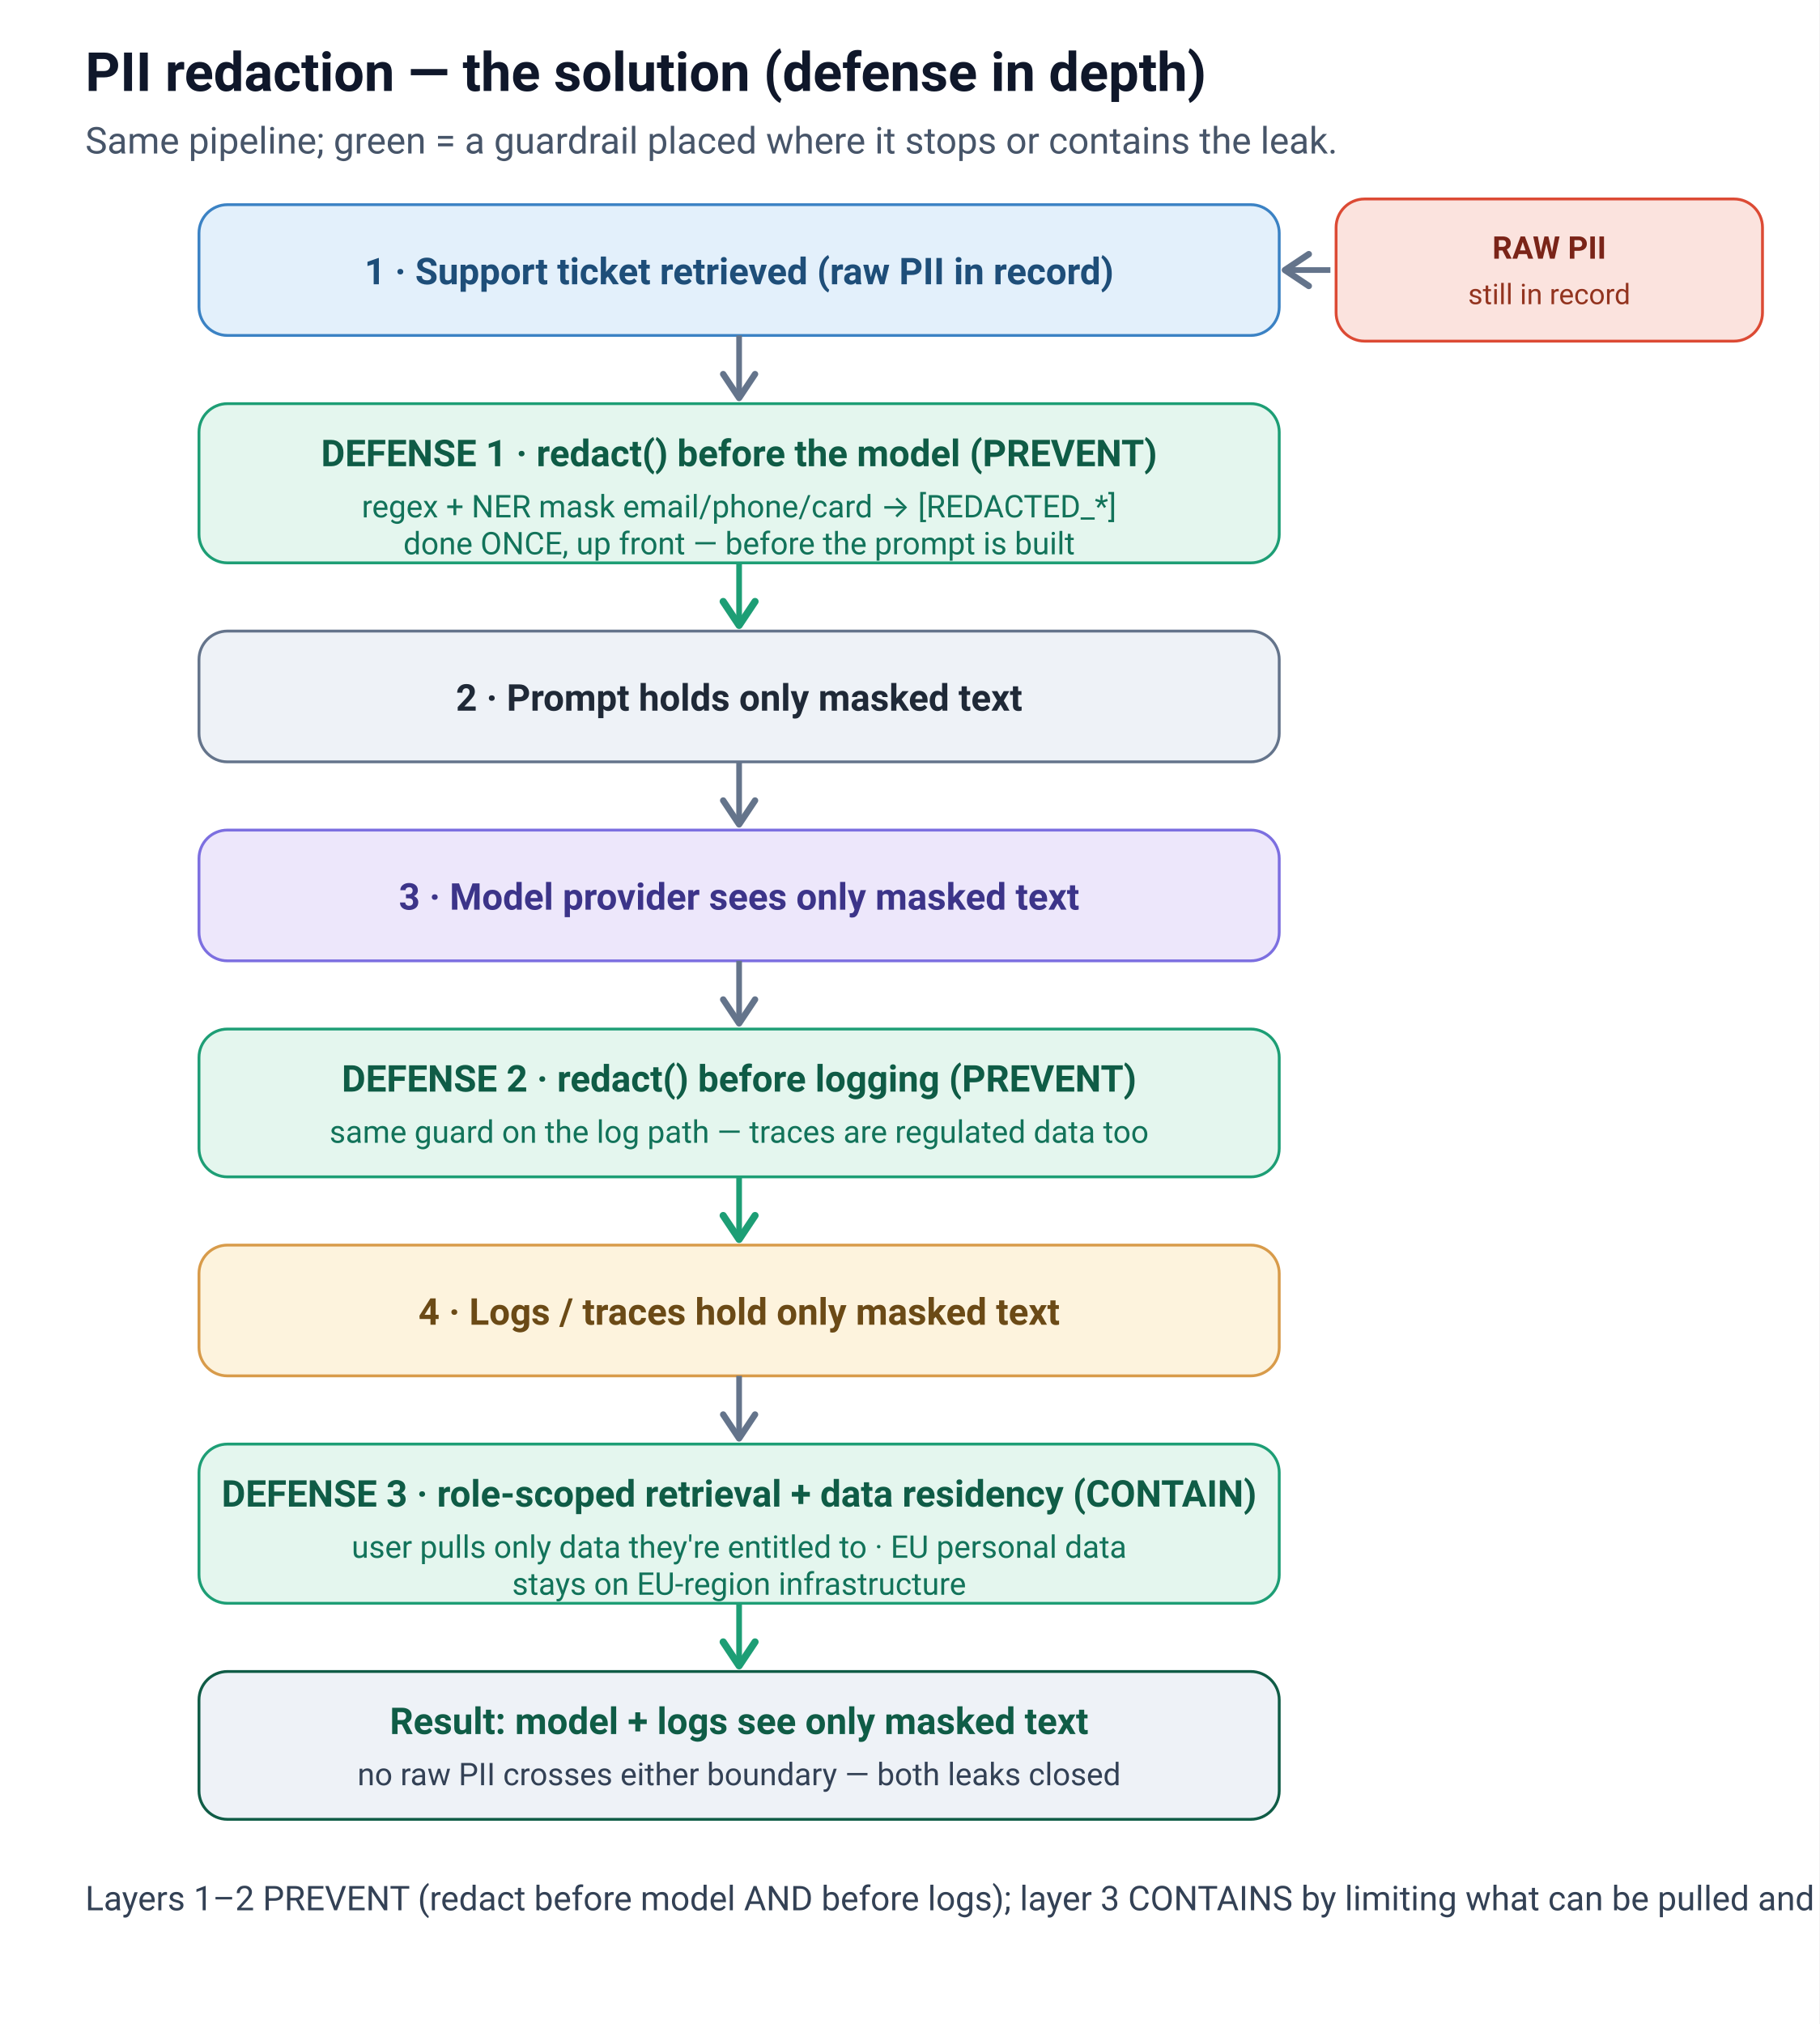
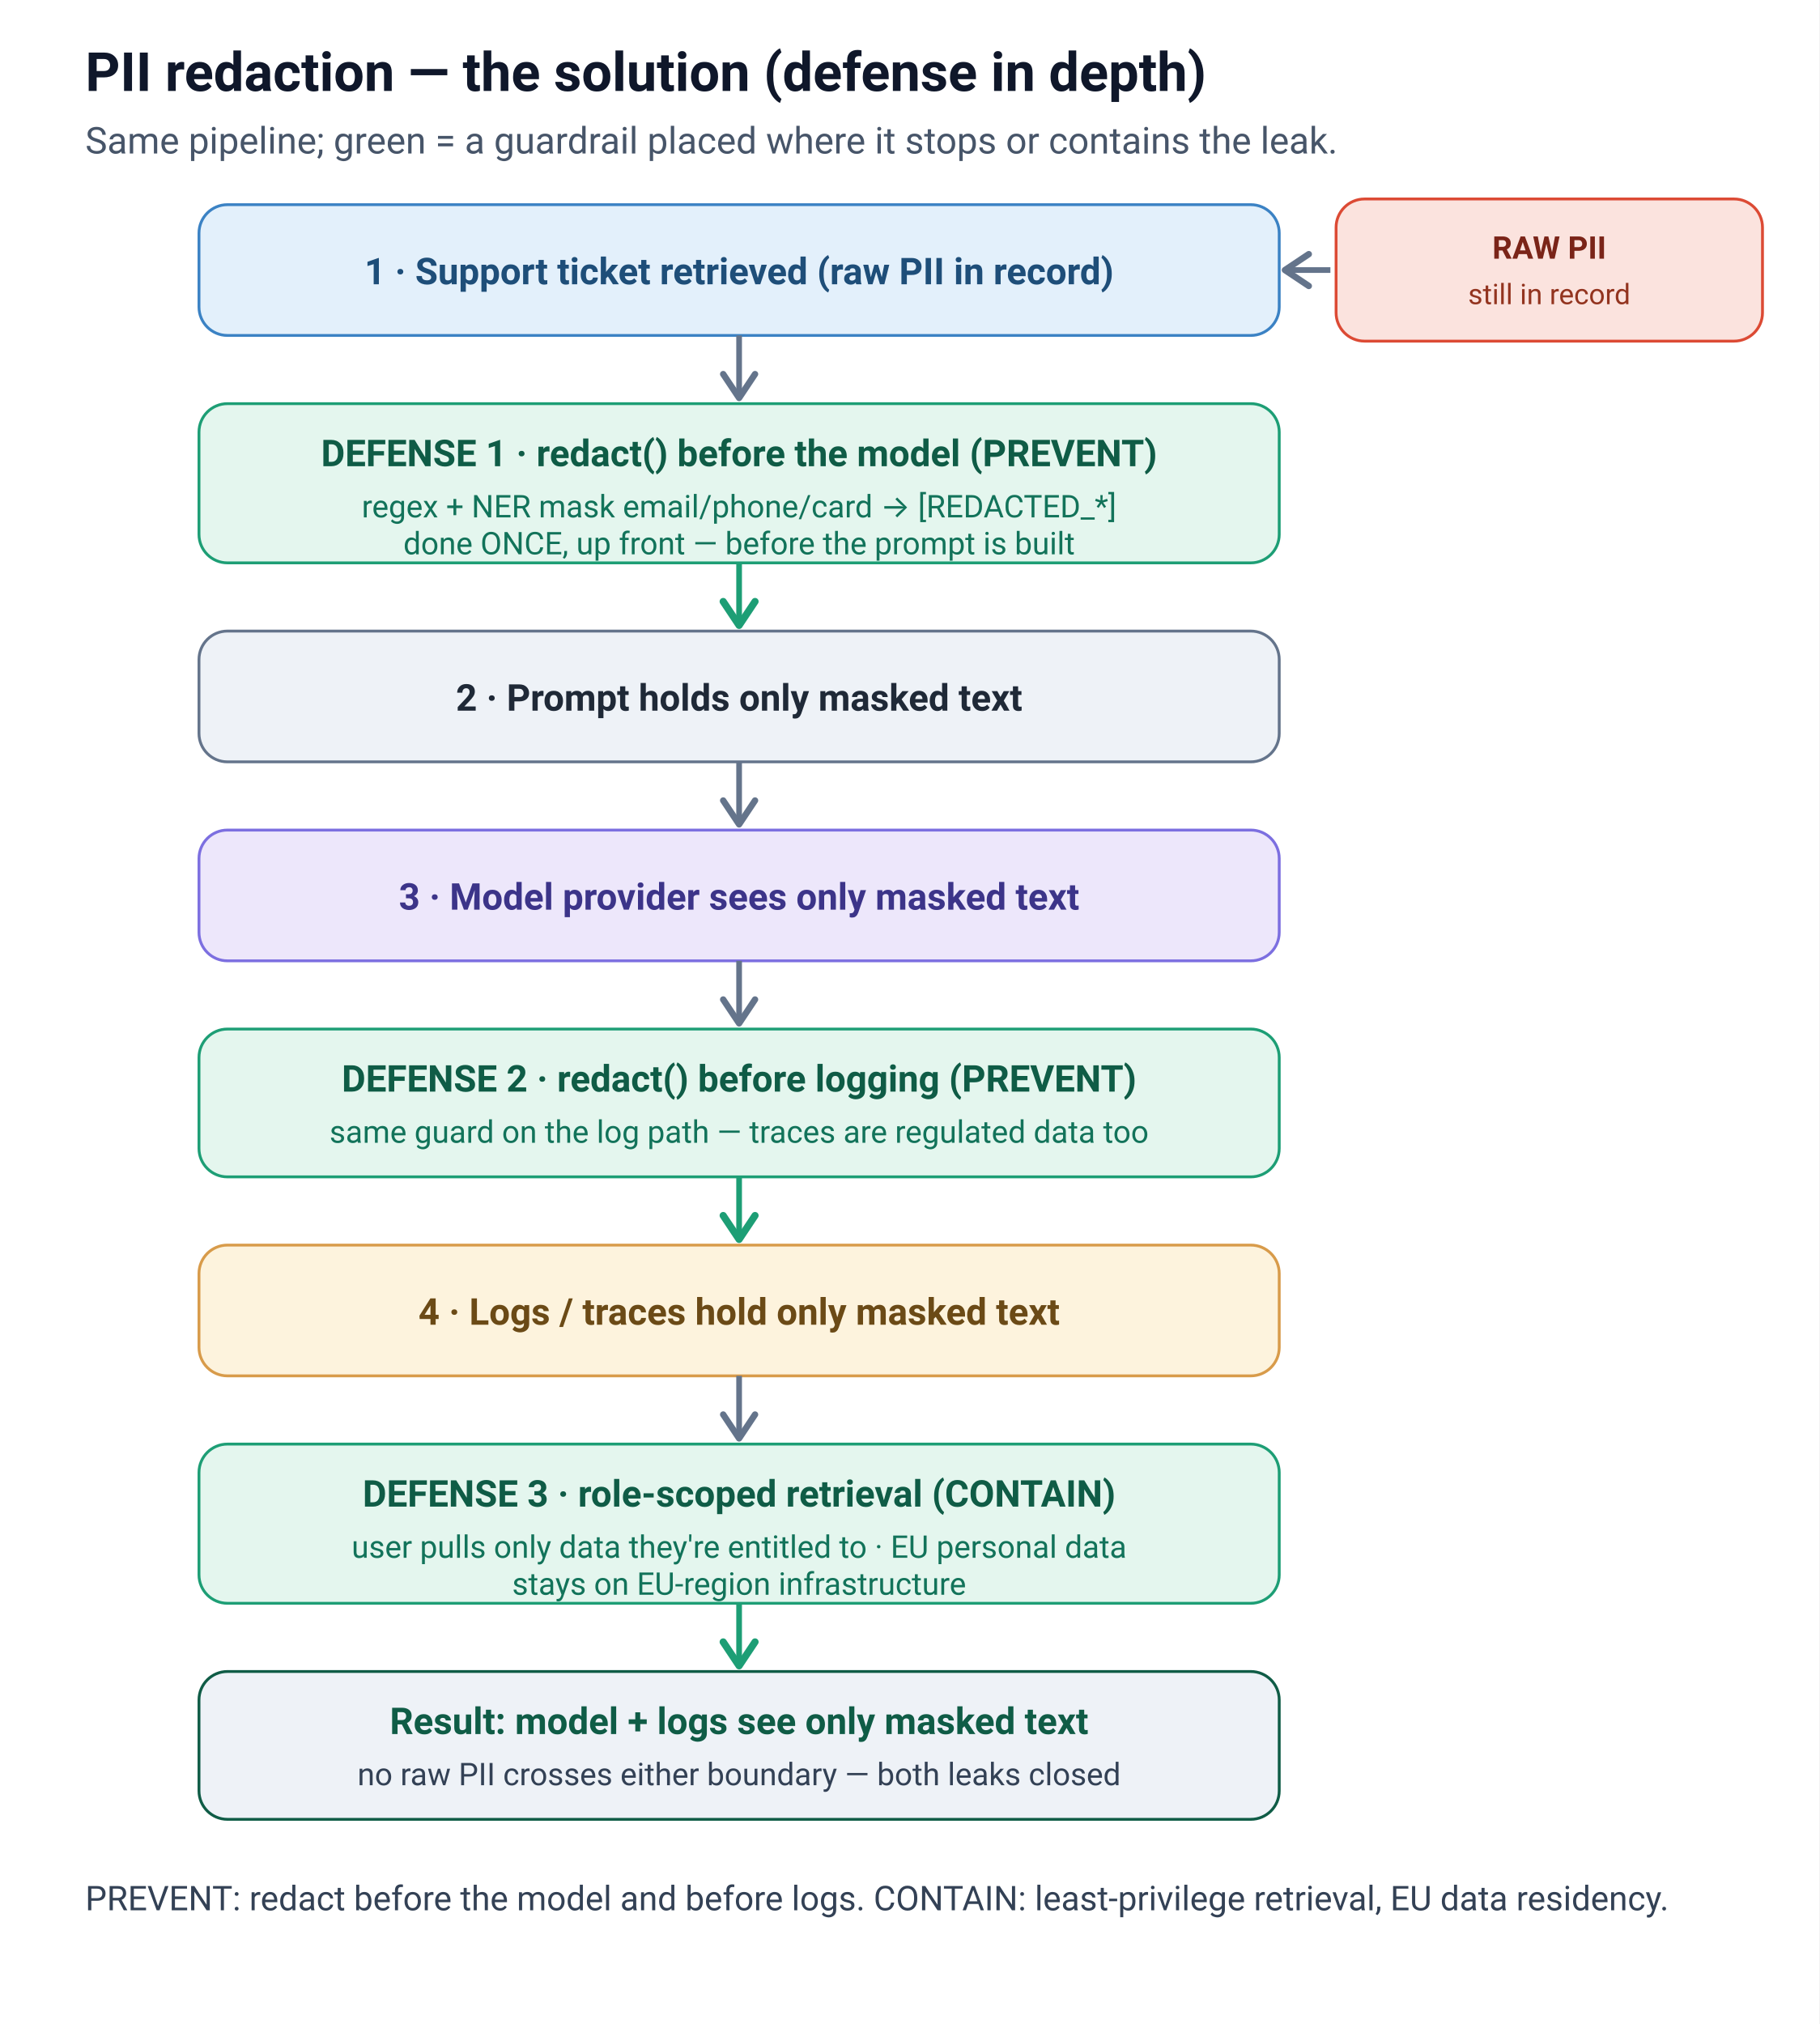
<svg xmlns="http://www.w3.org/2000/svg" width="640" height="712" viewBox="0 0 640 712" font-family="system-ui, -apple-system, Segoe UI, Roboto, sans-serif" role="img" aria-label="PII redaction defense in depth, top to bottom, showing where each guardrail stops or contains the leak">
  <rect x="0" y="0" width="640" height="712" fill="#ffffff" />
  <defs>
    <marker id="g" viewBox="0 0 10 10" refX="8" refY="5" markerWidth="7" markerHeight="7" orient="auto-start-reverse">
      <path d="M2 1L8 5L2 9" fill="none" stroke="#64748B" stroke-width="1.6" stroke-linecap="round" stroke-linejoin="round" />
    </marker>
    <marker id="gr" viewBox="0 0 10 10" refX="8" refY="5" markerWidth="7" markerHeight="7" orient="auto-start-reverse">
      <path d="M2 1L8 5L2 9" fill="none" stroke="#1D9E75" stroke-width="1.8" stroke-linecap="round" stroke-linejoin="round" />
    </marker>
  </defs>
  <text x="30" y="32" font-size="19" font-weight="700" fill="#0f172a">PII redaction — the solution (defense in depth)</text>
  <text x="30" y="54" font-size="13" fill="#475569">Same pipeline; green = a guardrail placed where it stops or contains the leak.</text>
  <rect x="70" y="72" width="380" height="46" rx="10" fill="#E3F0FB" stroke="#3B82C4" />
  <text x="260" y="100" font-size="13" font-weight="600" fill="#1E4E79" text-anchor="middle">1 · Support ticket retrieved  (raw PII in record)</text>
  <rect x="470" y="70" width="150" height="50" rx="10" fill="#FBE3DE" stroke="#DC4A34" />
  <text x="545" y="91" font-size="11" font-weight="700" fill="#7A2418" text-anchor="middle">RAW PII</text>
  <text x="545" y="107" font-size="10" fill="#93341F" text-anchor="middle">still in record</text>
  <line x1="468" y1="95" x2="452" y2="95" stroke="#64748B" stroke-width="2" marker-end="url(#g)" />
  <line x1="260" y1="118" x2="260" y2="140" stroke="#64748B" stroke-width="2" marker-end="url(#g)" />
  <rect x="70" y="142" width="380" height="56" rx="10" fill="#E4F6EE" stroke="#1D9E75" />
  <text x="260" y="164" font-size="13" font-weight="700" fill="#0F5C46" text-anchor="middle">DEFENSE 1 · redact() before the model  (PREVENT)</text>
  <text x="260" y="182" font-size="11" fill="#12735A" text-anchor="middle">regex + NER mask email/phone/card → [REDACTED_*]</text>
  <text x="260" y="195" font-size="11" fill="#12735A" text-anchor="middle">done ONCE, up front — before the prompt is built</text>
  <line x1="260" y1="198" x2="260" y2="220" stroke="#1D9E75" stroke-width="2" marker-end="url(#gr)" />
  <rect x="70" y="222" width="380" height="46" rx="10" fill="#EEF2F7" stroke="#64748B" />
  <text x="260" y="250" font-size="13" font-weight="600" fill="#1F2937" text-anchor="middle">2 · Prompt holds only masked text</text>
  <line x1="260" y1="268" x2="260" y2="290" stroke="#64748B" stroke-width="2" marker-end="url(#g)" />
  <rect x="70" y="292" width="380" height="46" rx="10" fill="#EDE7FB" stroke="#7C6FE0" />
  <text x="260" y="320" font-size="13" font-weight="600" fill="#3C3489" text-anchor="middle">3 · Model provider sees only masked text</text>
  <line x1="260" y1="338" x2="260" y2="360" stroke="#64748B" stroke-width="2" marker-end="url(#g)" />
  <rect x="70" y="362" width="380" height="52" rx="10" fill="#E4F6EE" stroke="#1D9E75" />
  <text x="260" y="384" font-size="13" font-weight="700" fill="#0F5C46" text-anchor="middle">DEFENSE 2 · redact() before logging  (PREVENT)</text>
  <text x="260" y="402" font-size="11" fill="#12735A" text-anchor="middle">same guard on the log path — traces are regulated data too</text>
  <line x1="260" y1="414" x2="260" y2="436" stroke="#1D9E75" stroke-width="2" marker-end="url(#gr)" />
  <rect x="70" y="438" width="380" height="46" rx="10" fill="#FDF3DD" stroke="#D89B4A" />
  <text x="260" y="466" font-size="13" font-weight="600" fill="#6B4A16" text-anchor="middle">4 · Logs / traces hold only masked text</text>
  <line x1="260" y1="484" x2="260" y2="506" stroke="#64748B" stroke-width="2" marker-end="url(#g)" />
  <rect x="70" y="508" width="380" height="56" rx="10" fill="#E4F6EE" stroke="#1D9E75" />
-   <text x="260" y="530" font-size="13" font-weight="700" fill="#0F5C46" text-anchor="middle">DEFENSE 3 · role-scoped retrieval + data residency  (CONTAIN)</text>
+   <text x="260" y="530" font-size="13" font-weight="700" fill="#0F5C46" text-anchor="middle">DEFENSE 3 · role-scoped retrieval  (CONTAIN)</text>
  <text x="260" y="548" font-size="11" fill="#12735A" text-anchor="middle">user pulls only data they're entitled to · EU personal data</text>
  <text x="260" y="561" font-size="11" fill="#12735A" text-anchor="middle">stays on EU-region infrastructure</text>
  <line x1="260" y1="564" x2="260" y2="586" stroke="#1D9E75" stroke-width="2" marker-end="url(#gr)" />
  <rect x="70" y="588" width="380" height="52" rx="10" fill="#EEF2F7" stroke="#0F5C46" />
  <text x="260" y="610" font-size="13" font-weight="700" fill="#0F5C46" text-anchor="middle">Result: model + logs see only masked text</text>
  <text x="260" y="628" font-size="11" fill="#334155" text-anchor="middle">no raw PII crosses either boundary — both leaks closed</text>
-   <text x="30" y="672" font-size="12" fill="#334155">Layers 1–2 PREVENT (redact before model AND before logs); layer 3 CONTAINS by limiting what can be pulled and where it lives.</text>
+   <text x="30" y="672" font-size="12" fill="#334155">PREVENT: redact before the model and before logs. CONTAIN: least-privilege retrieval, EU data residency.</text>
</svg>
